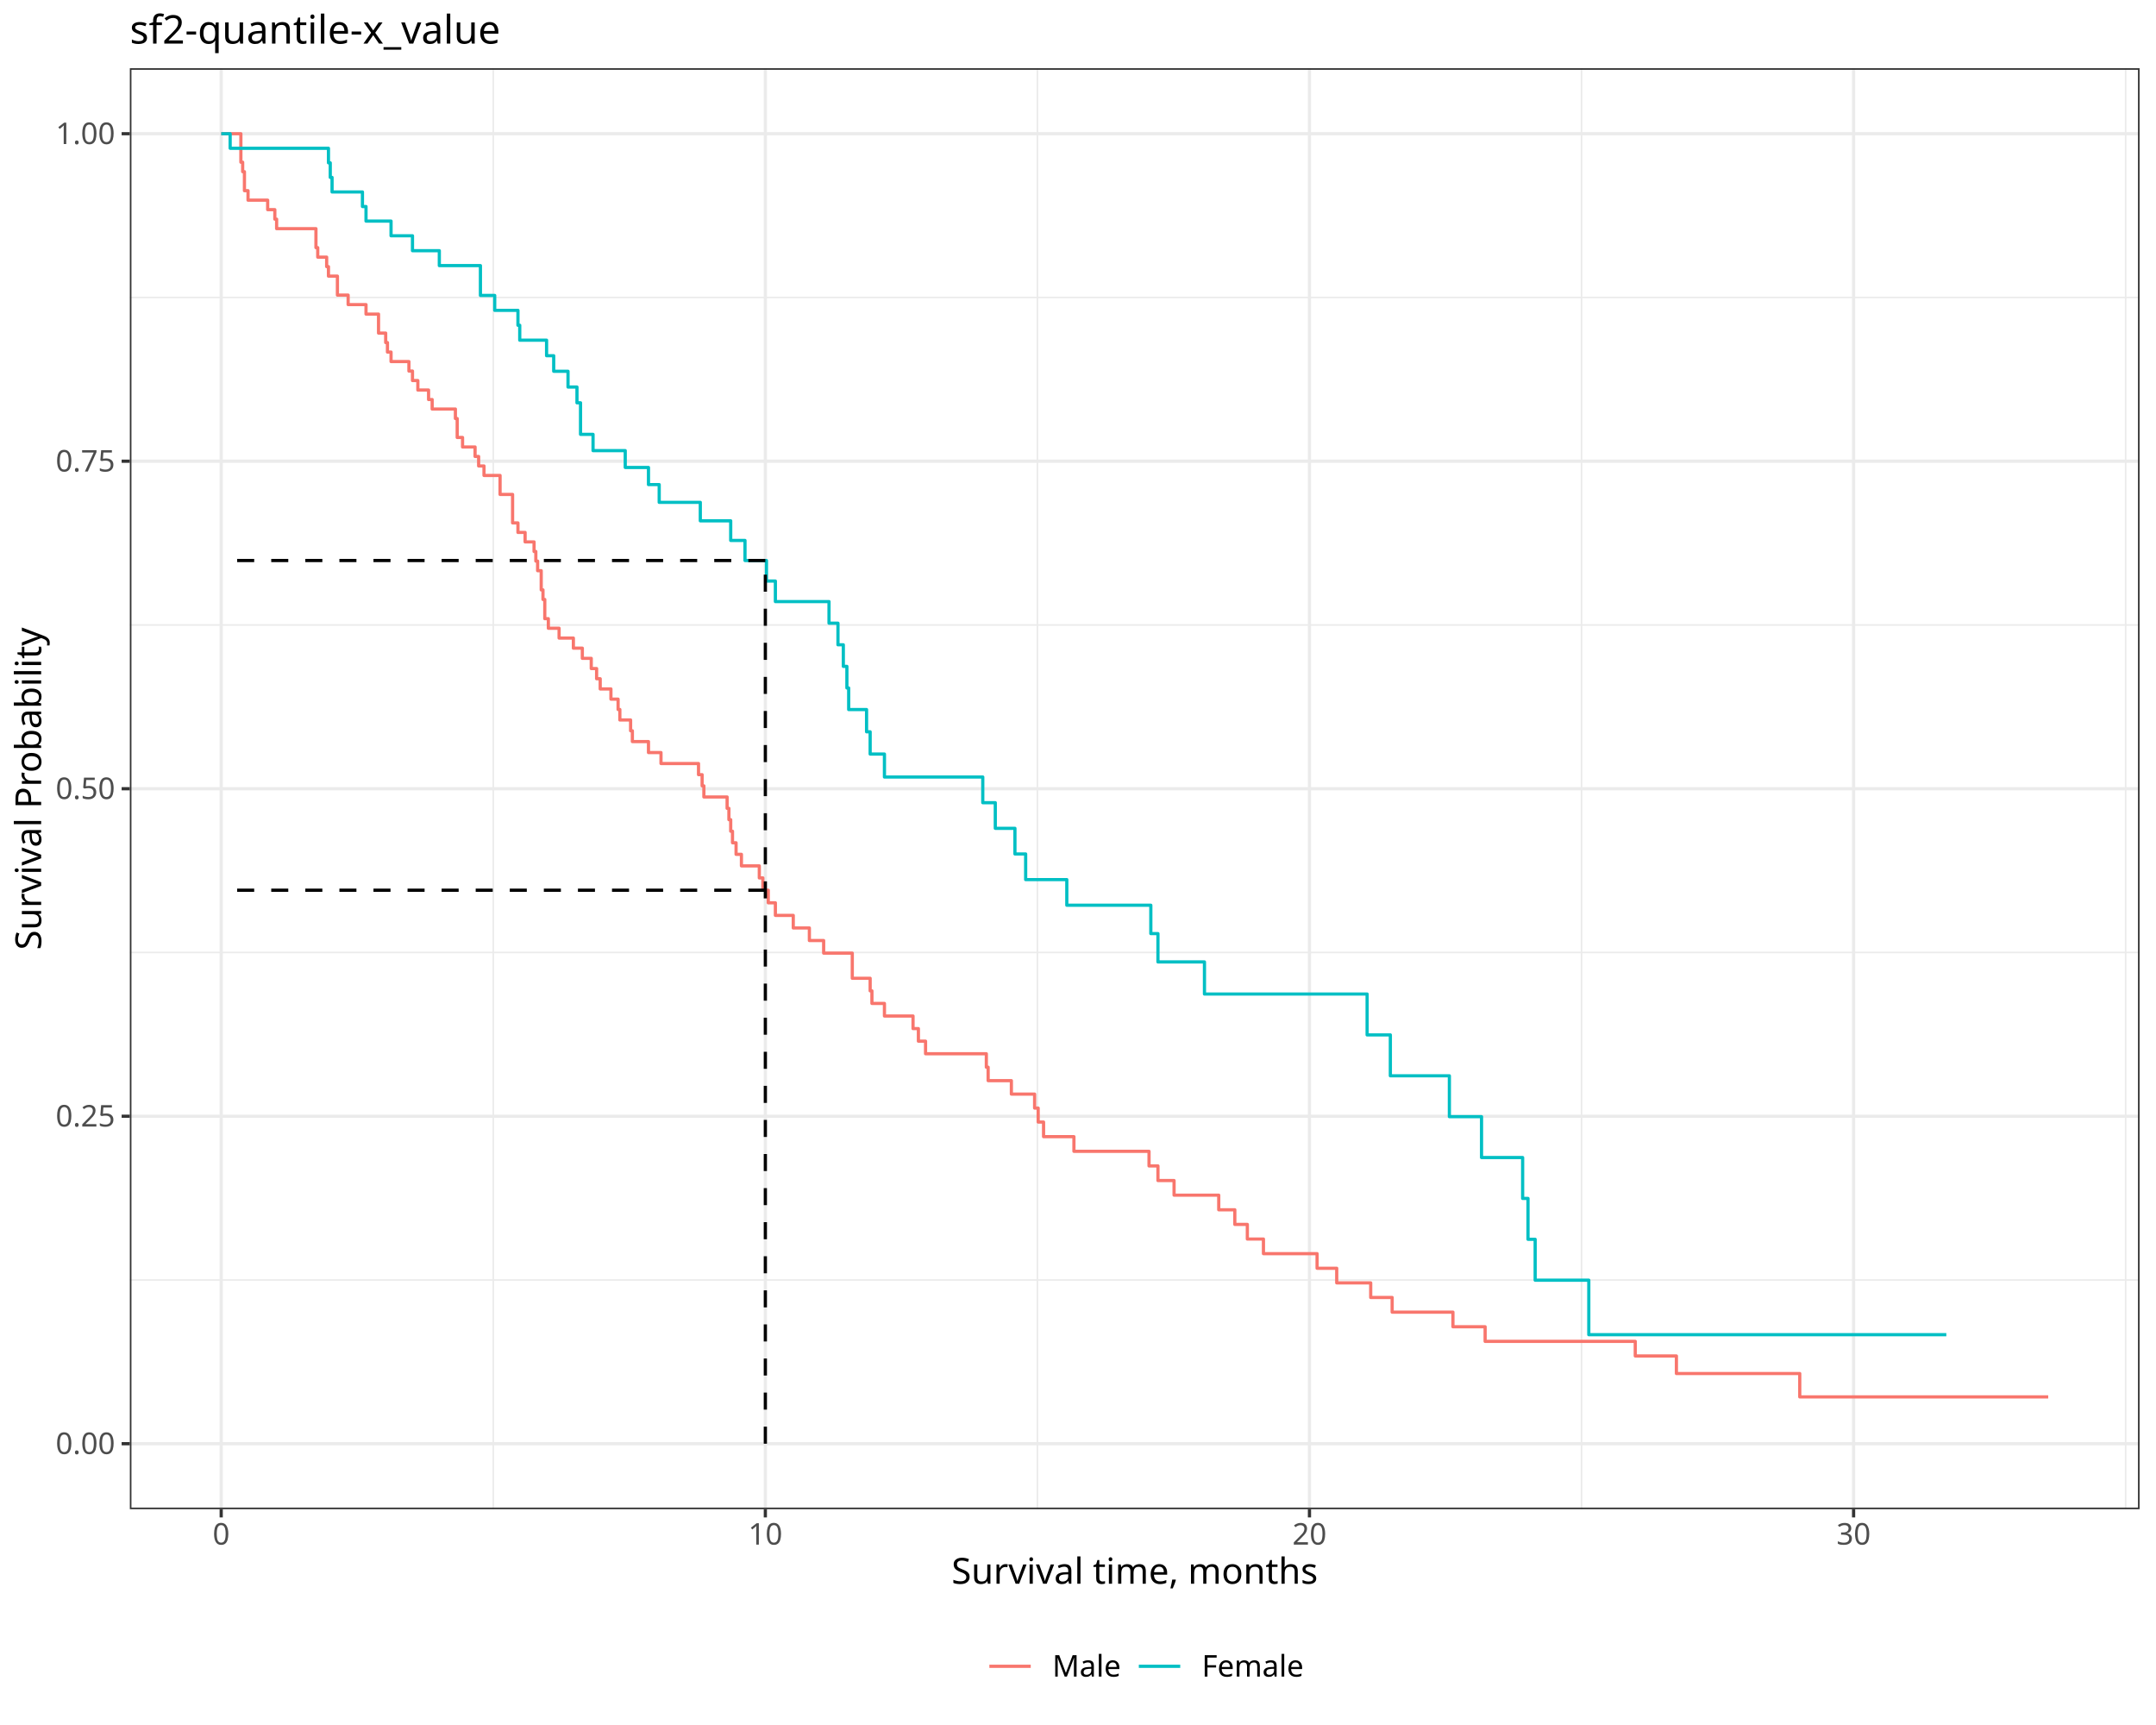
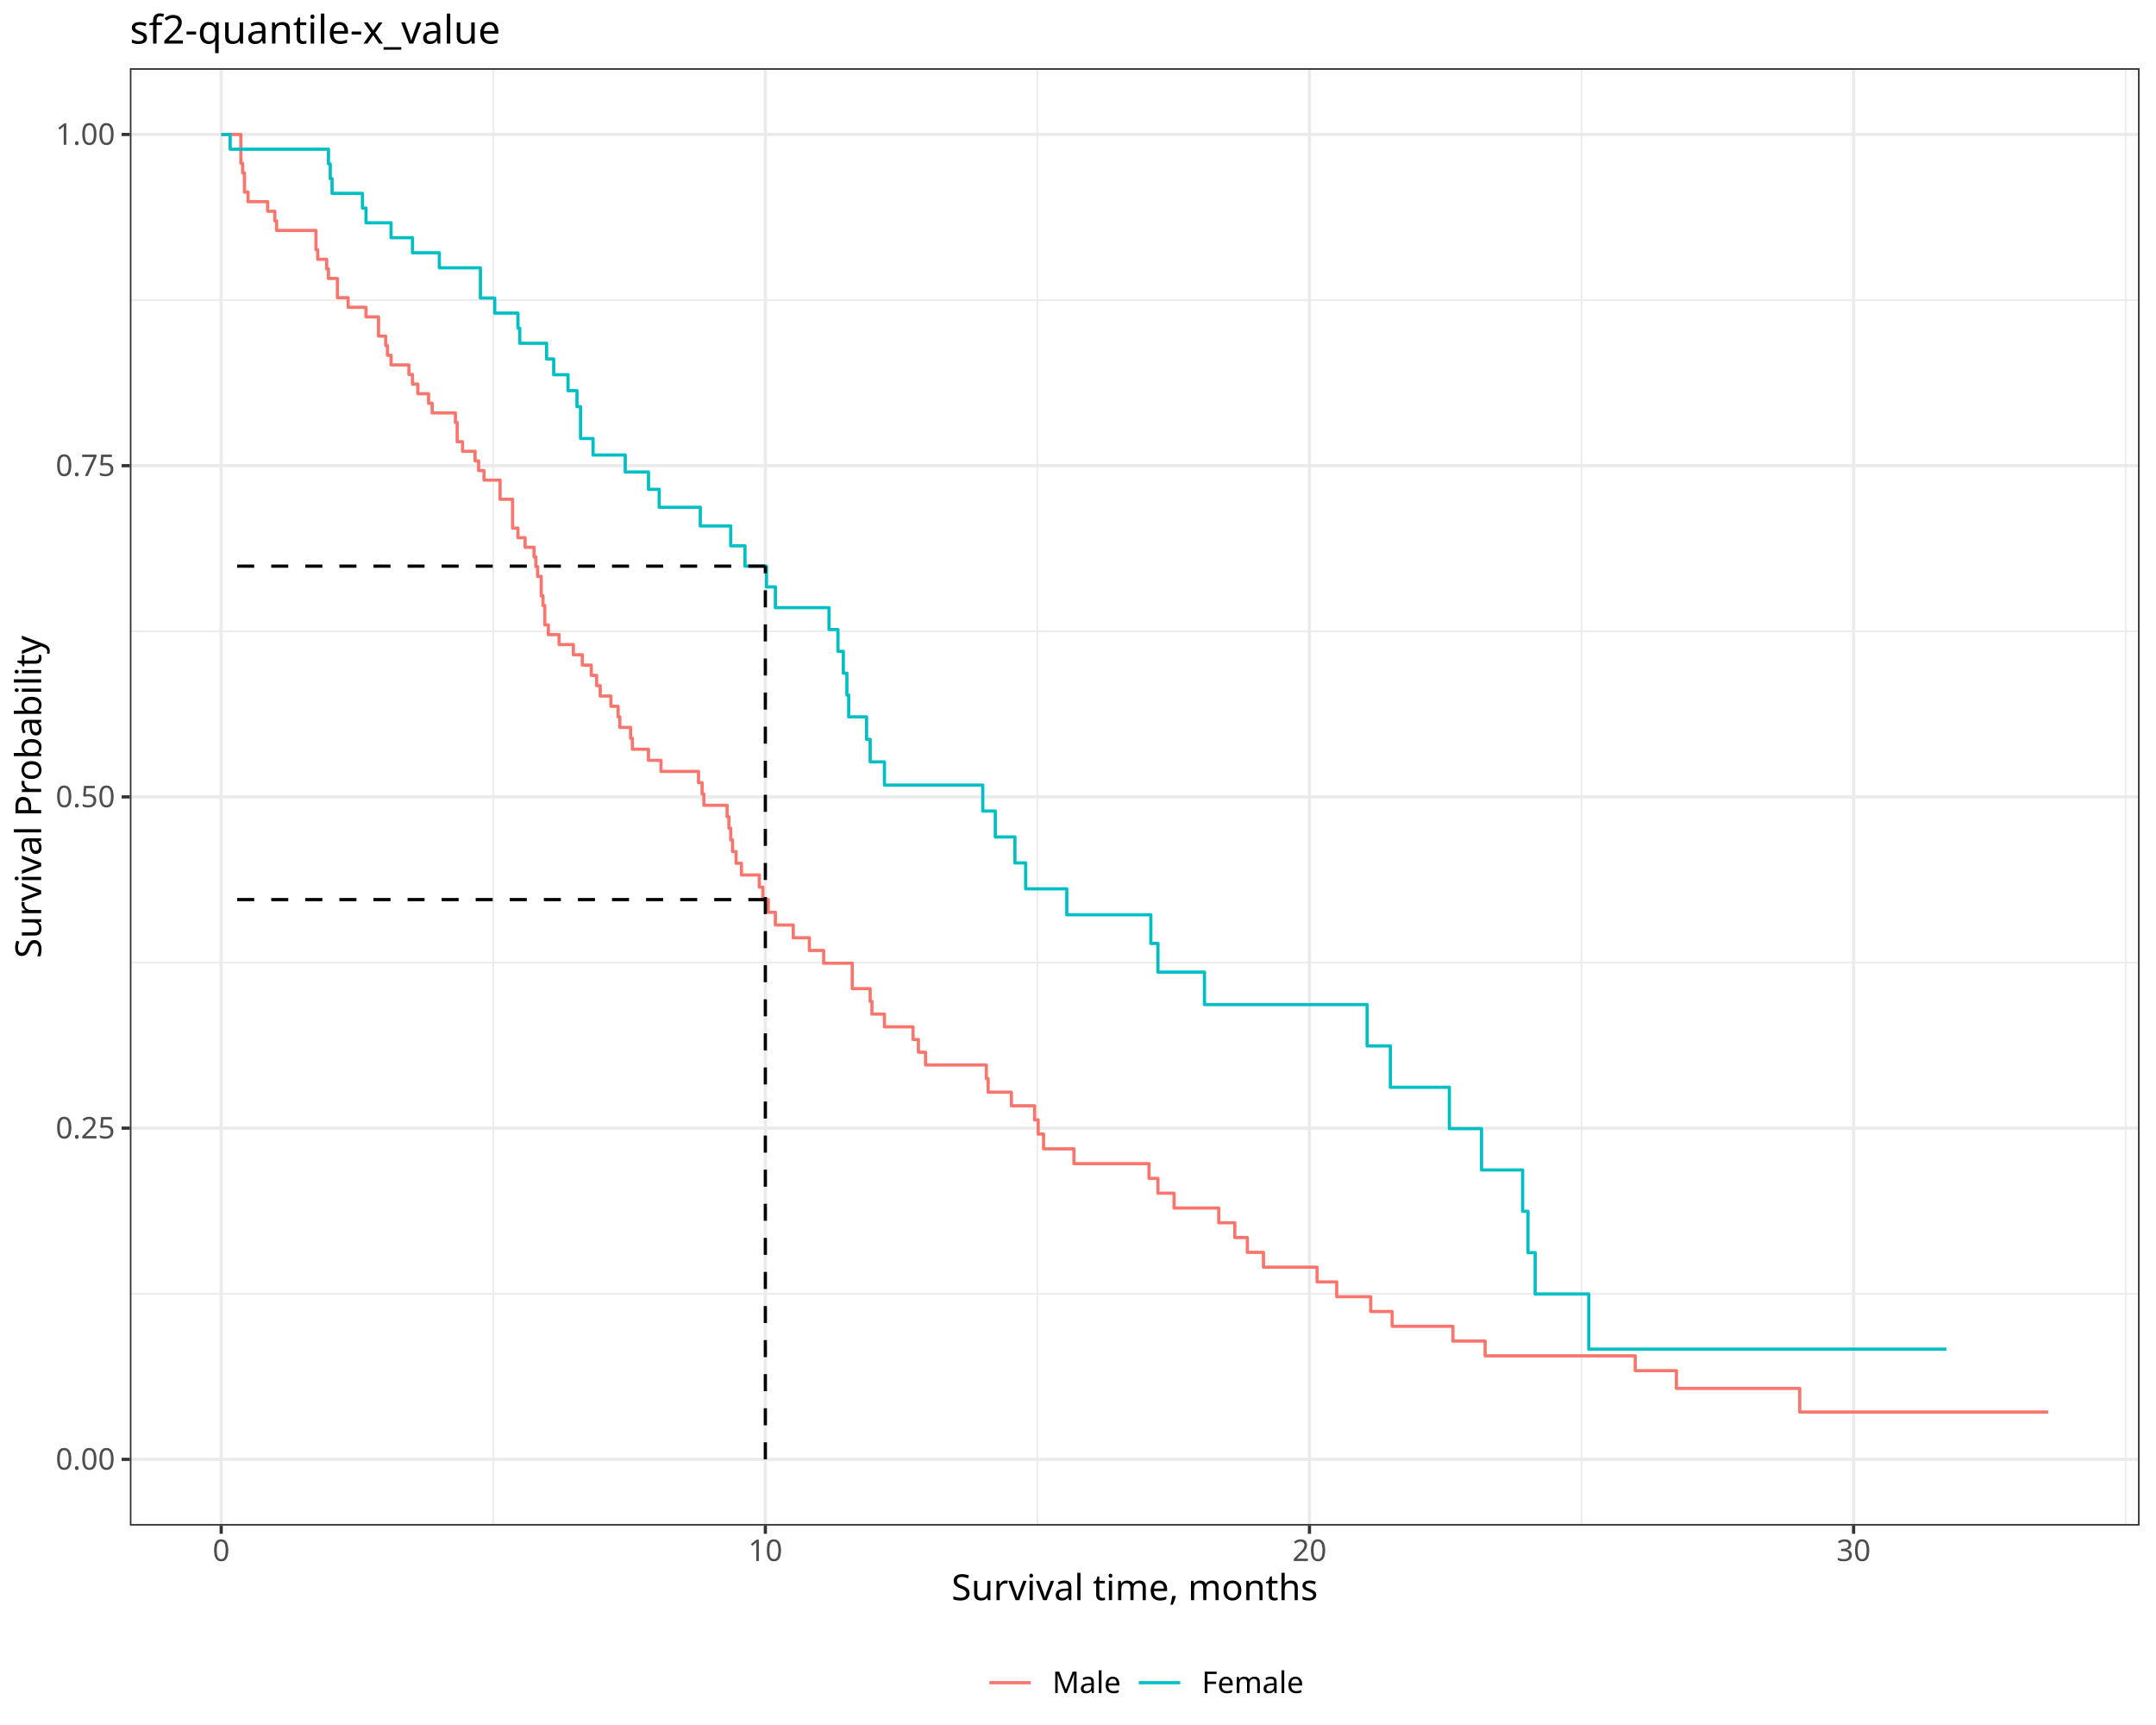
<svg xmlns="http://www.w3.org/2000/svg" class="svglite" data-engine-version="2.0" width="720.00pt" height="576.00pt" viewBox="0 0 720.00 576.00">
  <defs>
    <style type="text/css">
    .svglite line, .svglite polyline, .svglite polygon, .svglite path, .svglite rect, .svglite circle {
      fill: none;
      stroke: #000000;
      stroke-linecap: round;
      stroke-linejoin: round;
      stroke-miterlimit: 10.00;
    }
  </style>
  </defs>
  <rect width="100%" height="100%" style="stroke: none; fill: #FFFFFF;" />
  <defs>
    <clipPath id="cpMC4wMHw3MjAuMDB8MC4wMHw1NzYuMDA=">
      <rect x="0.00" y="0.00" width="720.00" height="576.00" />
    </clipPath>
  </defs>
  <g clip-path="url(#cpMC4wMHw3MjAuMDB8MC4wMHw1NzYuMDA=)">
    <rect x="0.00" y="0.00" width="720.00" height="576.00" style="stroke-width: 1.07; stroke: #FFFFFF; fill: #FFFFFF;" />
  </g>
  <defs>
-     <clipPath id="cpNDMuMzZ8NzE0LjUyfDIyLjc4fDUwMy45NA==">
-       <rect x="43.36" y="22.78" width="671.16" height="481.16" />
+     <clipPath id="cpNDMuMzZ8NzE0LjUyfDIyLjc4fDUwOS40Mg==">
+       <rect x="43.36" y="22.78" width="671.16" height="486.64" />
    </clipPath>
  </defs>
-   <g clip-path="url(#cpNDMuMzZ8NzE0LjUyfDIyLjc4fDUwMy45NA==)">
-     <rect x="43.36" y="22.78" width="671.16" height="481.16" style="stroke-width: 1.07; stroke: none; fill: #FFFFFF;" />
-     <polyline points="43.36,427.40 714.52,427.40 " style="stroke-width: 0.53; stroke: #EBEBEB; stroke-linecap: butt;" />
-     <polyline points="43.36,318.04 714.52,318.04 " style="stroke-width: 0.53; stroke: #EBEBEB; stroke-linecap: butt;" />
-     <polyline points="43.36,208.69 714.52,208.69 " style="stroke-width: 0.53; stroke: #EBEBEB; stroke-linecap: butt;" />
-     <polyline points="43.36,99.33 714.52,99.33 " style="stroke-width: 0.53; stroke: #EBEBEB; stroke-linecap: butt;" />
-     <polyline points="164.73,503.94 164.73,22.78 " style="stroke-width: 0.53; stroke: #EBEBEB; stroke-linecap: butt;" />
-     <polyline points="346.44,503.94 346.44,22.78 " style="stroke-width: 0.53; stroke: #EBEBEB; stroke-linecap: butt;" />
-     <polyline points="528.16,503.94 528.16,22.78 " style="stroke-width: 0.53; stroke: #EBEBEB; stroke-linecap: butt;" />
-     <polyline points="709.87,503.94 709.87,22.78 " style="stroke-width: 0.53; stroke: #EBEBEB; stroke-linecap: butt;" />
-     <polyline points="43.36,482.07 714.52,482.07 " style="stroke-width: 1.07; stroke: #EBEBEB; stroke-linecap: butt;" />
-     <polyline points="43.36,372.72 714.52,372.72 " style="stroke-width: 1.07; stroke: #EBEBEB; stroke-linecap: butt;" />
-     <polyline points="43.36,263.36 714.52,263.36 " style="stroke-width: 1.07; stroke: #EBEBEB; stroke-linecap: butt;" />
-     <polyline points="43.36,154.01 714.52,154.01 " style="stroke-width: 1.07; stroke: #EBEBEB; stroke-linecap: butt;" />
-     <polyline points="43.36,44.65 714.52,44.65 " style="stroke-width: 1.07; stroke: #EBEBEB; stroke-linecap: butt;" />
-     <polyline points="73.87,503.94 73.87,22.78 " style="stroke-width: 1.07; stroke: #EBEBEB; stroke-linecap: butt;" />
-     <polyline points="255.59,503.94 255.59,22.78 " style="stroke-width: 1.07; stroke: #EBEBEB; stroke-linecap: butt;" />
-     <polyline points="437.30,503.94 437.30,22.78 " style="stroke-width: 1.07; stroke: #EBEBEB; stroke-linecap: butt;" />
-     <polyline points="619.01,503.94 619.01,22.78 " style="stroke-width: 1.07; stroke: #EBEBEB; stroke-linecap: butt;" />
-     <polyline points="73.87,44.65 80.44,44.65 80.44,54.16 81.04,54.16 81.04,57.33 81.63,57.33 81.63,63.67 82.83,63.67 82.83,66.84 89.39,66.84 89.39,70.01 91.78,70.01 91.78,73.18 92.38,73.18 92.38,76.35 105.51,76.35 105.51,82.69 106.11,82.69 106.11,85.86 109.09,85.86 109.09,89.03 109.69,89.03 109.69,92.20 112.68,92.20 112.68,98.54 116.26,98.54 116.26,101.71 122.23,101.71 122.23,104.88 126.41,104.88 126.41,111.22 128.80,111.22 128.80,114.39 129.39,114.39 129.39,117.56 130.59,117.56 130.59,120.73 136.56,120.73 136.56,123.90 137.75,123.90 137.75,127.07 139.54,127.07 139.54,130.24 143.12,130.24 143.12,133.41 144.32,133.41 144.32,136.58 152.08,136.58 152.08,139.75 152.68,139.75 152.68,146.08 154.47,146.08 154.47,149.25 158.65,149.25 158.65,152.42 159.84,152.42 159.84,155.59 161.63,155.59 161.63,158.76 167.00,158.76 167.00,165.10 171.18,165.10 171.18,174.61 172.97,174.61 172.97,177.78 175.36,177.78 175.36,180.95 177.75,180.95 177.75,180.95 178.35,180.95 178.35,184.15 178.94,184.15 178.94,187.36 179.54,187.36 179.54,190.56 180.74,190.56 180.74,196.97 181.33,196.97 181.33,200.17 181.93,200.17 181.93,206.58 183.12,206.58 183.12,209.78 184.32,209.78 184.32,209.78 186.11,209.78 186.11,209.78 186.71,209.78 186.71,213.06 187.90,213.06 187.90,213.06 190.88,213.06 190.88,213.06 191.48,213.06 191.48,216.43 194.47,216.43 194.47,219.83 197.45,219.83 197.45,223.24 199.24,223.24 199.24,226.64 200.44,226.64 200.44,230.05 204.02,230.05 204.02,233.45 205.81,233.45 205.81,233.45 206.41,233.45 206.41,236.91 207.00,236.91 207.00,240.41 208.20,240.41 208.20,240.41 210.59,240.41 210.59,244.02 211.18,244.02 211.18,247.62 215.36,247.62 215.36,247.62 216.56,247.62 216.56,251.29 220.74,251.29 220.74,254.95 228.50,254.95 228.50,254.95 233.27,254.95 233.27,258.67 234.47,258.67 234.47,262.40 235.06,262.40 235.06,266.12 240.44,266.12 240.44,266.12 242.82,266.12 242.82,269.91 243.42,269.91 243.42,273.70 244.02,273.70 244.02,277.56 244.62,277.56 244.62,281.41 245.81,281.41 245.81,285.27 247.60,285.27 247.60,289.13 248.20,289.13 248.20,289.13 252.97,289.13 252.97,289.13 253.57,289.13 253.57,293.15 254.76,293.15 254.76,297.26 256.56,297.26 256.56,301.46 258.94,301.46 258.94,305.66 264.91,305.66 264.91,309.86 270.29,309.86 270.29,314.06 275.06,314.06 275.06,318.26 284.62,318.26 284.62,326.66 290.59,326.66 290.59,330.86 291.18,330.86 291.18,335.06 295.36,335.06 295.36,339.26 304.91,339.26 304.91,343.46 306.70,343.46 306.70,347.66 309.09,347.66 309.09,351.86 315.06,351.86 315.06,351.86 320.44,351.86 320.44,351.86 329.39,351.86 329.39,356.35 329.99,356.35 329.99,360.84 337.75,360.84 337.75,365.33 338.94,365.33 338.94,365.33 345.51,365.33 345.51,370.00 346.70,370.00 346.70,374.67 347.30,374.67 347.30,374.67 348.50,374.67 348.50,379.55 358.64,379.55 358.64,384.44 383.72,384.44 383.72,389.32 386.70,389.32 386.70,394.20 392.08,394.20 392.08,399.08 407.00,399.08 407.00,403.96 412.37,403.96 412.37,408.85 416.55,408.85 416.55,413.73 421.93,413.73 421.93,418.61 439.84,418.61 439.84,423.49 446.40,423.49 446.40,428.37 457.75,428.37 457.75,433.25 464.91,433.25 464.91,438.14 485.21,438.14 485.21,443.02 495.96,443.02 495.96,447.90 546.10,447.90 546.10,452.78 555.06,452.78 555.06,452.78 559.84,452.78 559.84,458.64 575.36,458.64 575.36,458.64 601.03,458.64 601.03,466.45 676.85,466.45 676.85,466.45 684.01,466.45 684.01,466.45 " style="stroke-width: 1.07; stroke: #F8766D; stroke-linecap: butt;" />
-     <polyline points="73.87,44.65 76.86,44.65 76.86,49.51 109.69,49.51 109.69,54.37 110.29,54.37 110.29,59.24 110.89,59.24 110.89,64.10 121.04,64.10 121.04,68.96 122.23,68.96 122.23,73.82 128.80,73.82 128.80,73.82 130.59,73.82 130.59,78.73 136.56,78.73 136.56,78.73 137.75,78.73 137.75,83.71 146.71,83.71 146.71,88.69 160.44,88.69 160.44,98.65 165.21,98.65 165.21,103.63 172.97,103.63 172.97,108.61 173.57,108.61 173.57,113.59 177.15,113.59 177.15,113.59 178.35,113.59 178.35,113.59 179.54,113.59 179.54,113.59 182.53,113.59 182.53,118.78 184.91,118.78 184.91,123.97 188.50,123.97 188.50,123.97 189.69,123.97 189.69,129.24 192.68,129.24 192.68,134.50 193.87,134.50 193.87,145.04 194.47,145.04 194.47,145.04 195.06,145.04 195.06,145.04 198.05,145.04 198.05,150.47 199.84,150.47 199.84,150.47 207.60,150.47 207.60,150.47 208.80,150.47 208.80,156.09 214.17,156.09 214.17,156.09 216.56,156.09 216.56,161.81 217.15,161.81 217.15,161.81 218.94,161.81 218.94,161.81 220.14,161.81 220.14,167.74 224.32,167.74 224.32,167.74 232.68,167.74 232.68,167.74 233.87,167.74 233.87,173.91 234.47,173.91 234.47,173.91 236.26,173.91 236.26,173.91 238.65,173.91 238.65,173.91 244.02,173.91 244.02,180.46 248.20,180.46 248.20,180.46 248.79,180.46 248.79,187.16 250.59,187.16 250.59,187.16 255.96,187.16 255.96,194.02 258.94,194.02 258.94,200.88 261.93,200.88 261.93,200.88 272.08,200.88 272.08,200.88 276.85,200.88 276.85,208.09 279.84,208.09 279.84,215.30 281.63,215.30 281.63,222.51 282.82,222.51 282.82,229.72 283.42,229.72 283.42,236.93 286.41,236.93 286.41,236.93 289.39,236.93 289.39,244.36 290.59,244.36 290.59,251.79 291.18,251.79 291.18,251.79 295.36,251.79 295.36,259.46 298.35,259.46 298.35,259.46 301.93,259.46 301.93,259.46 303.12,259.46 303.12,259.46 328.20,259.46 328.20,268.03 332.38,268.03 332.38,276.59 338.94,276.59 338.94,285.15 342.52,285.15 342.52,293.71 356.26,293.71 356.26,302.27 378.94,302.27 378.94,302.27 384.32,302.27 384.32,311.74 386.70,311.74 386.70,321.20 389.69,321.20 389.69,321.20 398.05,321.20 398.05,321.20 402.23,321.20 402.23,331.92 402.82,331.92 402.82,331.92 407.60,331.92 407.60,331.92 424.91,331.92 424.91,331.92 456.55,331.92 456.55,345.57 464.31,345.57 464.31,359.22 484.02,359.22 484.02,372.87 494.76,372.87 494.76,386.52 508.49,386.52 508.49,400.17 510.28,400.17 510.28,413.82 512.67,413.82 512.67,427.47 515.66,427.47 515.66,427.47 530.58,427.47 530.58,445.67 564.01,445.67 564.01,445.67 649.98,445.67 649.98,445.67 " style="stroke-width: 1.07; stroke: #00BFC4; stroke-linecap: butt;" />
-     <line x1="255.59" y1="297.26" x2="73.87" y2="297.26" style="stroke-width: 1.07; stroke-dasharray: 5.69,5.69; stroke-linecap: butt;" />
-     <line x1="255.59" y1="187.16" x2="73.87" y2="187.16" style="stroke-width: 1.07; stroke-dasharray: 5.69,5.69; stroke-linecap: butt;" />
-     <line x1="255.59" y1="482.07" x2="255.59" y2="187.16" style="stroke-width: 1.07; stroke-dasharray: 5.69,5.69; stroke-linecap: butt;" />
-     <rect x="43.36" y="22.78" width="671.16" height="481.16" style="stroke-width: 1.07; stroke: #333333;" />
+   <g clip-path="url(#cpNDMuMzZ8NzE0LjUyfDIyLjc4fDUwOS40Mg==)">
+     <rect x="43.36" y="22.78" width="671.16" height="486.64" style="stroke-width: 1.07; stroke: none; fill: #FFFFFF;" />
+     <polyline points="43.36,432.00 714.52,432.00 " style="stroke-width: 0.53; stroke: #EBEBEB; stroke-linecap: butt;" />
+     <polyline points="43.36,321.40 714.52,321.40 " style="stroke-width: 0.53; stroke: #EBEBEB; stroke-linecap: butt;" />
+     <polyline points="43.36,210.80 714.52,210.80 " style="stroke-width: 0.53; stroke: #EBEBEB; stroke-linecap: butt;" />
+     <polyline points="43.36,100.20 714.52,100.20 " style="stroke-width: 0.53; stroke: #EBEBEB; stroke-linecap: butt;" />
+     <polyline points="164.73,509.42 164.73,22.78 " style="stroke-width: 0.53; stroke: #EBEBEB; stroke-linecap: butt;" />
+     <polyline points="346.44,509.42 346.44,22.78 " style="stroke-width: 0.53; stroke: #EBEBEB; stroke-linecap: butt;" />
+     <polyline points="528.16,509.42 528.16,22.78 " style="stroke-width: 0.53; stroke: #EBEBEB; stroke-linecap: butt;" />
+     <polyline points="709.87,509.42 709.87,22.78 " style="stroke-width: 0.53; stroke: #EBEBEB; stroke-linecap: butt;" />
+     <polyline points="43.36,487.30 714.52,487.30 " style="stroke-width: 1.07; stroke: #EBEBEB; stroke-linecap: butt;" />
+     <polyline points="43.36,376.70 714.52,376.70 " style="stroke-width: 1.07; stroke: #EBEBEB; stroke-linecap: butt;" />
+     <polyline points="43.36,266.10 714.52,266.10 " style="stroke-width: 1.07; stroke: #EBEBEB; stroke-linecap: butt;" />
+     <polyline points="43.36,155.50 714.52,155.50 " style="stroke-width: 1.07; stroke: #EBEBEB; stroke-linecap: butt;" />
+     <polyline points="43.36,44.90 714.52,44.90 " style="stroke-width: 1.07; stroke: #EBEBEB; stroke-linecap: butt;" />
+     <polyline points="73.87,509.42 73.87,22.78 " style="stroke-width: 1.07; stroke: #EBEBEB; stroke-linecap: butt;" />
+     <polyline points="255.59,509.42 255.59,22.78 " style="stroke-width: 1.07; stroke: #EBEBEB; stroke-linecap: butt;" />
+     <polyline points="437.30,509.42 437.30,22.78 " style="stroke-width: 1.07; stroke: #EBEBEB; stroke-linecap: butt;" />
+     <polyline points="619.01,509.42 619.01,22.78 " style="stroke-width: 1.07; stroke: #EBEBEB; stroke-linecap: butt;" />
+     <polyline points="73.87,44.90 80.44,44.90 80.44,54.52 81.04,54.52 81.04,57.73 81.63,57.73 81.63,64.14 82.83,64.14 82.83,67.34 89.39,67.34 89.39,70.55 91.78,70.55 91.78,73.76 92.38,73.76 92.38,76.96 105.51,76.96 105.51,83.37 106.11,83.37 106.11,86.58 109.09,86.58 109.09,89.78 109.69,89.78 109.69,92.99 112.68,92.99 112.68,99.40 116.26,99.40 116.26,102.61 122.23,102.61 122.23,105.81 126.41,105.81 126.41,112.23 128.80,112.23 128.80,115.43 129.39,115.43 129.39,118.64 130.59,118.64 130.59,121.84 136.56,121.84 136.56,125.05 137.75,125.05 137.75,128.25 139.54,128.25 139.54,131.46 143.12,131.46 143.12,134.67 144.32,134.67 144.32,137.87 152.08,137.87 152.08,141.08 152.68,141.08 152.68,147.49 154.47,147.49 154.47,150.69 158.65,150.69 158.65,153.90 159.84,153.90 159.84,157.11 161.63,157.11 161.63,160.31 167.00,160.31 167.00,166.72 171.18,166.72 171.18,176.34 172.97,176.34 172.97,179.55 175.36,179.55 175.36,182.75 177.75,182.75 177.75,182.75 178.35,182.75 178.35,185.99 178.94,185.99 178.94,189.23 179.54,189.23 179.54,192.47 180.74,192.47 180.74,198.95 181.33,198.95 181.33,202.19 181.93,202.19 181.93,208.67 183.12,208.67 183.12,211.91 184.32,211.91 184.32,211.91 186.11,211.91 186.11,211.91 186.71,211.91 186.71,215.23 187.90,215.23 187.90,215.23 190.88,215.23 190.88,215.23 191.48,215.23 191.48,218.63 194.47,218.63 194.47,222.08 197.45,222.08 197.45,225.52 199.24,225.52 199.24,228.96 200.44,228.96 200.44,232.41 204.02,232.41 204.02,235.85 205.81,235.85 205.81,235.85 206.41,235.85 206.41,239.35 207.00,239.35 207.00,242.89 208.20,242.89 208.20,242.89 210.59,242.89 210.59,246.54 211.18,246.54 211.18,250.18 215.36,250.18 215.36,250.18 216.56,250.18 216.56,253.89 220.74,253.89 220.74,257.59 228.50,257.59 228.50,257.59 233.27,257.59 233.27,261.36 234.47,261.36 234.47,265.13 235.06,265.13 235.06,268.89 240.44,268.89 240.44,268.89 242.82,268.89 242.82,272.72 243.42,272.72 243.42,276.55 244.02,276.55 244.02,280.46 244.62,280.46 244.62,284.36 245.81,284.36 245.81,288.26 247.60,288.26 247.60,292.17 248.20,292.17 248.20,292.17 252.97,292.17 252.97,292.17 253.57,292.17 253.57,296.23 254.76,296.23 254.76,300.38 256.56,300.38 256.56,304.63 258.94,304.63 258.94,308.88 264.91,308.88 264.91,313.13 270.29,313.13 270.29,317.38 275.06,317.38 275.06,321.63 284.62,321.63 284.62,330.12 290.59,330.12 290.59,334.37 291.18,334.37 291.18,338.62 295.36,338.62 295.36,342.87 304.91,342.87 304.91,347.11 306.70,347.11 306.70,351.36 309.09,351.36 309.09,355.61 315.06,355.61 315.06,355.61 320.44,355.61 320.44,355.61 329.39,355.61 329.39,360.15 329.99,360.15 329.99,364.69 337.75,364.69 337.75,369.23 338.94,369.23 338.94,369.23 345.51,369.23 345.51,373.96 346.70,373.96 346.70,378.68 347.30,378.68 347.30,378.68 348.50,378.68 348.50,383.62 358.64,383.62 358.64,388.55 383.72,388.55 383.72,393.49 386.70,393.49 386.70,398.43 392.08,398.43 392.08,403.37 407.00,403.37 407.00,408.30 412.37,408.30 412.37,413.24 416.55,413.24 416.55,418.18 421.93,418.18 421.93,423.12 439.84,423.12 439.84,428.05 446.40,428.05 446.40,432.99 457.75,432.99 457.75,437.93 464.91,437.93 464.91,442.87 485.21,442.87 485.21,447.80 495.96,447.80 495.96,452.74 546.10,452.74 546.10,457.68 555.06,457.68 555.06,457.68 559.84,457.68 559.84,463.60 575.36,463.60 575.36,463.60 601.03,463.60 601.03,471.50 676.85,471.50 676.85,471.50 684.01,471.50 684.01,471.50 " style="stroke-width: 1.07; stroke: #F8766D; stroke-linecap: butt;" />
+     <polyline points="73.87,44.90 76.86,44.90 76.86,49.82 109.69,49.82 109.69,54.73 110.29,54.73 110.29,59.65 110.89,59.65 110.89,64.57 121.04,64.57 121.04,69.48 122.23,69.48 122.23,74.40 128.80,74.40 128.80,74.40 130.59,74.40 130.59,79.37 136.56,79.37 136.56,79.37 137.75,79.37 137.75,84.41 146.71,84.41 146.71,89.44 160.44,89.44 160.44,99.52 165.21,99.52 165.21,104.55 172.97,104.55 172.97,109.59 173.57,109.59 173.57,114.62 177.15,114.62 177.15,114.62 178.35,114.62 178.35,114.62 179.54,114.62 179.54,114.62 182.53,114.62 182.53,119.87 184.91,119.87 184.91,125.12 188.50,125.12 188.50,125.12 189.69,125.12 189.69,130.45 192.68,130.45 192.68,135.78 193.87,135.78 193.87,146.43 194.47,146.43 194.47,146.43 195.06,146.43 195.06,146.43 198.05,146.43 198.05,151.93 199.84,151.93 199.84,151.93 207.60,151.93 207.60,151.93 208.80,151.93 208.80,157.61 214.17,157.61 214.17,157.61 216.56,157.61 216.56,163.39 217.15,163.39 217.15,163.39 218.94,163.39 218.94,163.39 220.14,163.39 220.14,169.39 224.32,169.39 224.32,169.39 232.68,169.39 232.68,169.39 233.87,169.39 233.87,175.63 234.47,175.63 234.47,175.63 236.26,175.63 236.26,175.63 238.65,175.63 238.65,175.63 244.02,175.63 244.02,182.26 248.20,182.26 248.20,182.26 248.79,182.26 248.79,189.04 250.59,189.04 250.59,189.04 255.96,189.04 255.96,195.97 258.94,195.97 258.94,202.91 261.93,202.91 261.93,202.91 272.08,202.91 272.08,202.91 276.85,202.91 276.85,210.20 279.84,210.20 279.84,217.49 281.63,217.49 281.63,224.79 282.82,224.79 282.82,232.08 283.42,232.08 283.42,239.37 286.41,239.37 286.41,239.37 289.39,239.37 289.39,246.88 290.59,246.88 290.59,254.40 291.18,254.40 291.18,254.40 295.36,254.40 295.36,262.16 298.35,262.16 298.35,262.16 301.93,262.16 301.93,262.16 303.12,262.16 303.12,262.16 328.20,262.16 328.20,270.82 332.38,270.82 332.38,279.48 338.94,279.48 338.94,288.14 342.52,288.14 342.52,296.80 356.26,296.80 356.26,305.46 378.94,305.46 378.94,305.46 384.32,305.46 384.32,315.03 386.70,315.03 386.70,324.60 389.69,324.60 389.69,324.60 398.05,324.60 398.05,324.60 402.23,324.60 402.23,335.45 402.82,335.45 402.82,335.45 407.60,335.45 407.60,335.45 424.91,335.45 424.91,335.45 456.55,335.45 456.55,349.25 464.31,349.25 464.31,363.06 484.02,363.06 484.02,376.86 494.76,376.86 494.76,390.67 508.49,390.67 508.49,404.47 510.28,404.47 510.28,418.28 512.67,418.28 512.67,432.08 515.66,432.08 515.66,432.08 530.58,432.08 530.58,450.49 564.01,450.49 564.01,450.49 649.98,450.49 649.98,450.49 " style="stroke-width: 1.07; stroke: #00BFC4; stroke-linecap: butt;" />
+     <line x1="255.59" y1="300.38" x2="73.87" y2="300.38" style="stroke-width: 1.07; stroke-dasharray: 5.69,5.69; stroke-linecap: butt;" />
+     <line x1="255.59" y1="189.04" x2="73.87" y2="189.04" style="stroke-width: 1.07; stroke-dasharray: 5.69,5.69; stroke-linecap: butt;" />
+     <line x1="255.59" y1="487.30" x2="255.59" y2="189.04" style="stroke-width: 1.07; stroke-dasharray: 5.69,5.69; stroke-linecap: butt;" />
+     <rect x="43.36" y="22.78" width="671.16" height="486.64" style="stroke-width: 1.07; stroke: #333333;" />
  </g>
  <g clip-path="url(#cpMC4wMHw3MjAuMDB8MC4wMHw1NzYuMDA=)">
-     <text x="38.43" y="485.51" text-anchor="end" style="font-size: 10.00px; fill: #4D4D4D; font-family: sans;" textLength="19.46px" lengthAdjust="spacingAndGlyphs">0.00</text>
-     <text x="38.43" y="376.16" text-anchor="end" style="font-size: 10.00px; fill: #4D4D4D; font-family: sans;" textLength="19.46px" lengthAdjust="spacingAndGlyphs">0.25</text>
-     <text x="38.43" y="266.80" text-anchor="end" style="font-size: 10.00px; fill: #4D4D4D; font-family: sans;" textLength="19.46px" lengthAdjust="spacingAndGlyphs">0.50</text>
-     <text x="38.43" y="157.45" text-anchor="end" style="font-size: 10.00px; fill: #4D4D4D; font-family: sans;" textLength="19.46px" lengthAdjust="spacingAndGlyphs">0.75</text>
-     <text x="38.43" y="48.10" text-anchor="end" style="font-size: 10.00px; fill: #4D4D4D; font-family: sans;" textLength="19.46px" lengthAdjust="spacingAndGlyphs">1.00</text>
-     <polyline points="40.62,482.07 43.36,482.07 " style="stroke-width: 1.07; stroke: #333333; stroke-linecap: butt;" />
-     <polyline points="40.62,372.72 43.36,372.72 " style="stroke-width: 1.07; stroke: #333333; stroke-linecap: butt;" />
-     <polyline points="40.62,263.36 43.36,263.36 " style="stroke-width: 1.07; stroke: #333333; stroke-linecap: butt;" />
-     <polyline points="40.62,154.01 43.36,154.01 " style="stroke-width: 1.07; stroke: #333333; stroke-linecap: butt;" />
-     <polyline points="40.62,44.65 43.36,44.65 " style="stroke-width: 1.07; stroke: #333333; stroke-linecap: butt;" />
-     <polyline points="73.87,506.68 73.87,503.94 " style="stroke-width: 1.07; stroke: #333333; stroke-linecap: butt;" />
-     <polyline points="255.59,506.68 255.59,503.94 " style="stroke-width: 1.07; stroke: #333333; stroke-linecap: butt;" />
-     <polyline points="437.30,506.68 437.30,503.94 " style="stroke-width: 1.07; stroke: #333333; stroke-linecap: butt;" />
-     <polyline points="619.01,506.68 619.01,503.94 " style="stroke-width: 1.07; stroke: #333333; stroke-linecap: butt;" />
-     <text x="73.87" y="515.76" text-anchor="middle" style="font-size: 10.00px; fill: #4D4D4D; font-family: sans;" textLength="5.56px" lengthAdjust="spacingAndGlyphs">0</text>
-     <text x="255.59" y="515.76" text-anchor="middle" style="font-size: 10.00px; fill: #4D4D4D; font-family: sans;" textLength="11.12px" lengthAdjust="spacingAndGlyphs">10</text>
-     <text x="437.30" y="515.76" text-anchor="middle" style="font-size: 10.00px; fill: #4D4D4D; font-family: sans;" textLength="11.12px" lengthAdjust="spacingAndGlyphs">20</text>
-     <text x="619.01" y="515.76" text-anchor="middle" style="font-size: 10.00px; fill: #4D4D4D; font-family: sans;" textLength="11.12px" lengthAdjust="spacingAndGlyphs">30</text>
-     <text x="378.94" y="528.83" text-anchor="middle" style="font-size: 12.00px; font-family: sans;" textLength="114.72px" lengthAdjust="spacingAndGlyphs">Survival time, months</text>
-     <text transform="translate(13.74,263.36) rotate(-90)" text-anchor="middle" style="font-size: 12.00px; font-family: sans;" textLength="102.05px" lengthAdjust="spacingAndGlyphs">Survival Probability</text>
-     <rect x="317.71" y="542.28" width="122.46" height="28.24" style="stroke-width: 1.07; stroke: none; fill: #FFFFFF;" />
-     <rect x="328.67" y="547.76" width="17.28" height="17.28" style="stroke-width: 1.07; stroke: none; fill: #FFFFFF;" />
-     <line x1="330.40" y1="556.40" x2="344.22" y2="556.40" style="stroke-width: 1.07; stroke: #F8766D; stroke-linecap: butt;" />
-     <rect x="378.59" y="547.76" width="17.28" height="17.28" style="stroke-width: 1.07; stroke: none; fill: #FFFFFF;" />
-     <line x1="380.31" y1="556.40" x2="394.14" y2="556.40" style="stroke-width: 1.07; stroke: #00BFC4; stroke-linecap: butt;" />
-     <text x="351.43" y="559.84" style="font-size: 10.00px; font-family: sans;" textLength="21.68px" lengthAdjust="spacingAndGlyphs">Male</text>
-     <text x="401.35" y="559.84" style="font-size: 10.00px; font-family: sans;" textLength="33.35px" lengthAdjust="spacingAndGlyphs">Female</text>
+     <text x="38.43" y="490.74" text-anchor="end" style="font-size: 10.00px; fill: #4D4D4D; font-family: sans;" textLength="19.46px" lengthAdjust="spacingAndGlyphs">0.00</text>
+     <text x="38.43" y="380.14" text-anchor="end" style="font-size: 10.00px; fill: #4D4D4D; font-family: sans;" textLength="19.46px" lengthAdjust="spacingAndGlyphs">0.25</text>
+     <text x="38.43" y="269.54" text-anchor="end" style="font-size: 10.00px; fill: #4D4D4D; font-family: sans;" textLength="19.46px" lengthAdjust="spacingAndGlyphs">0.50</text>
+     <text x="38.43" y="158.94" text-anchor="end" style="font-size: 10.00px; fill: #4D4D4D; font-family: sans;" textLength="19.46px" lengthAdjust="spacingAndGlyphs">0.75</text>
+     <text x="38.43" y="48.34" text-anchor="end" style="font-size: 10.00px; fill: #4D4D4D; font-family: sans;" textLength="19.46px" lengthAdjust="spacingAndGlyphs">1.00</text>
+     <polyline points="40.62,487.30 43.36,487.30 " style="stroke-width: 1.07; stroke: #333333; stroke-linecap: butt;" />
+     <polyline points="40.62,376.70 43.36,376.70 " style="stroke-width: 1.07; stroke: #333333; stroke-linecap: butt;" />
+     <polyline points="40.62,266.10 43.36,266.10 " style="stroke-width: 1.07; stroke: #333333; stroke-linecap: butt;" />
+     <polyline points="40.62,155.50 43.36,155.50 " style="stroke-width: 1.07; stroke: #333333; stroke-linecap: butt;" />
+     <polyline points="40.62,44.90 43.36,44.90 " style="stroke-width: 1.07; stroke: #333333; stroke-linecap: butt;" />
+     <polyline points="73.87,512.16 73.87,509.42 " style="stroke-width: 1.07; stroke: #333333; stroke-linecap: butt;" />
+     <polyline points="255.59,512.16 255.59,509.42 " style="stroke-width: 1.07; stroke: #333333; stroke-linecap: butt;" />
+     <polyline points="437.30,512.16 437.30,509.42 " style="stroke-width: 1.07; stroke: #333333; stroke-linecap: butt;" />
+     <polyline points="619.01,512.16 619.01,509.42 " style="stroke-width: 1.07; stroke: #333333; stroke-linecap: butt;" />
+     <text x="73.87" y="521.24" text-anchor="middle" style="font-size: 10.00px; fill: #4D4D4D; font-family: sans;" textLength="5.56px" lengthAdjust="spacingAndGlyphs">0</text>
+     <text x="255.59" y="521.24" text-anchor="middle" style="font-size: 10.00px; fill: #4D4D4D; font-family: sans;" textLength="11.12px" lengthAdjust="spacingAndGlyphs">10</text>
+     <text x="437.30" y="521.24" text-anchor="middle" style="font-size: 10.00px; fill: #4D4D4D; font-family: sans;" textLength="11.12px" lengthAdjust="spacingAndGlyphs">20</text>
+     <text x="619.01" y="521.24" text-anchor="middle" style="font-size: 10.00px; fill: #4D4D4D; font-family: sans;" textLength="11.12px" lengthAdjust="spacingAndGlyphs">30</text>
+     <text x="378.94" y="534.31" text-anchor="middle" style="font-size: 12.00px; font-family: sans;" textLength="114.72px" lengthAdjust="spacingAndGlyphs">Survival time, months</text>
+     <text transform="translate(13.74,266.10) rotate(-90)" text-anchor="middle" style="font-size: 12.00px; font-family: sans;" textLength="102.05px" lengthAdjust="spacingAndGlyphs">Survival Probability</text>
+     <rect x="317.71" y="547.76" width="122.46" height="28.24" style="stroke-width: 1.07; stroke: none; fill: #FFFFFF;" />
+     <rect x="328.67" y="553.24" width="17.28" height="17.28" style="stroke-width: 1.07; stroke: none; fill: #FFFFFF;" />
+     <line x1="330.40" y1="561.88" x2="344.22" y2="561.88" style="stroke-width: 1.07; stroke: #F8766D; stroke-linecap: butt;" />
+     <rect x="378.59" y="553.24" width="17.28" height="17.28" style="stroke-width: 1.07; stroke: none; fill: #FFFFFF;" />
+     <line x1="380.31" y1="561.88" x2="394.14" y2="561.88" style="stroke-width: 1.07; stroke: #00BFC4; stroke-linecap: butt;" />
+     <text x="351.43" y="565.32" style="font-size: 10.00px; font-family: sans;" textLength="21.68px" lengthAdjust="spacingAndGlyphs">Male</text>
+     <text x="401.35" y="565.32" style="font-size: 10.00px; font-family: sans;" textLength="33.35px" lengthAdjust="spacingAndGlyphs">Female</text>
    <text x="43.36" y="14.56" style="font-size: 13.20px; font-family: sans;" textLength="118.15px" lengthAdjust="spacingAndGlyphs">sf2-quantile-x_value</text>
  </g>
</svg>
